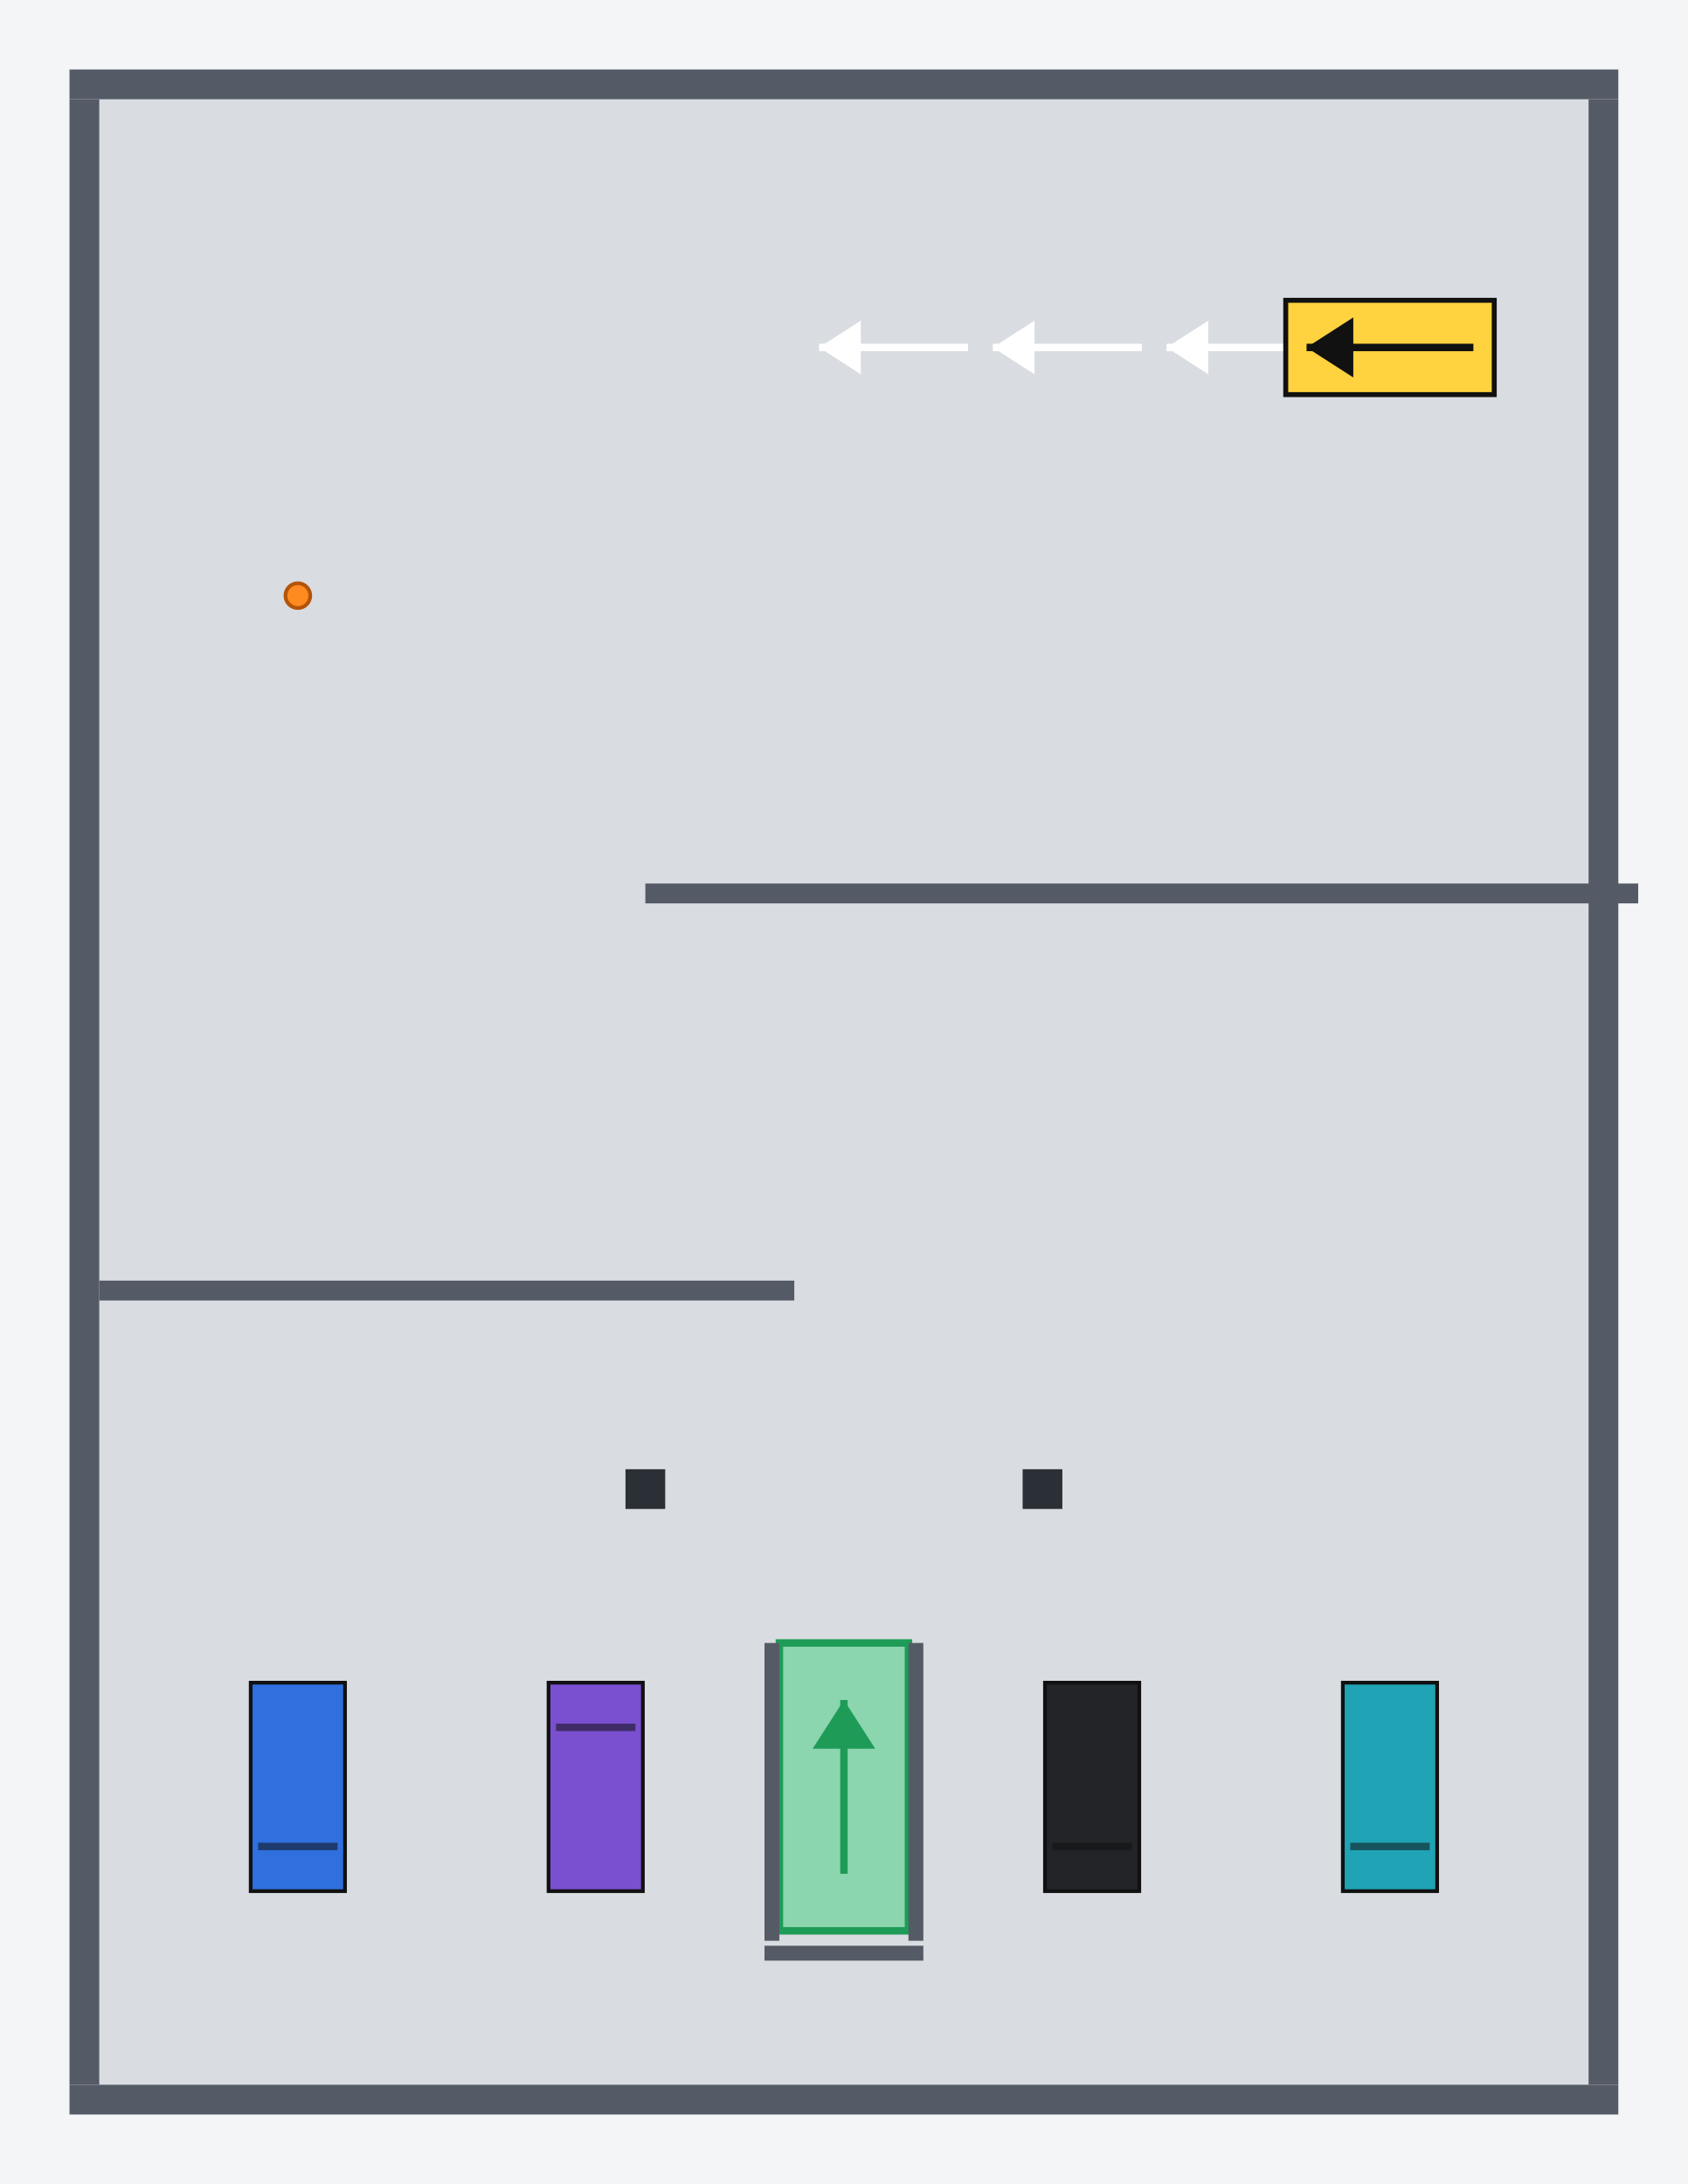
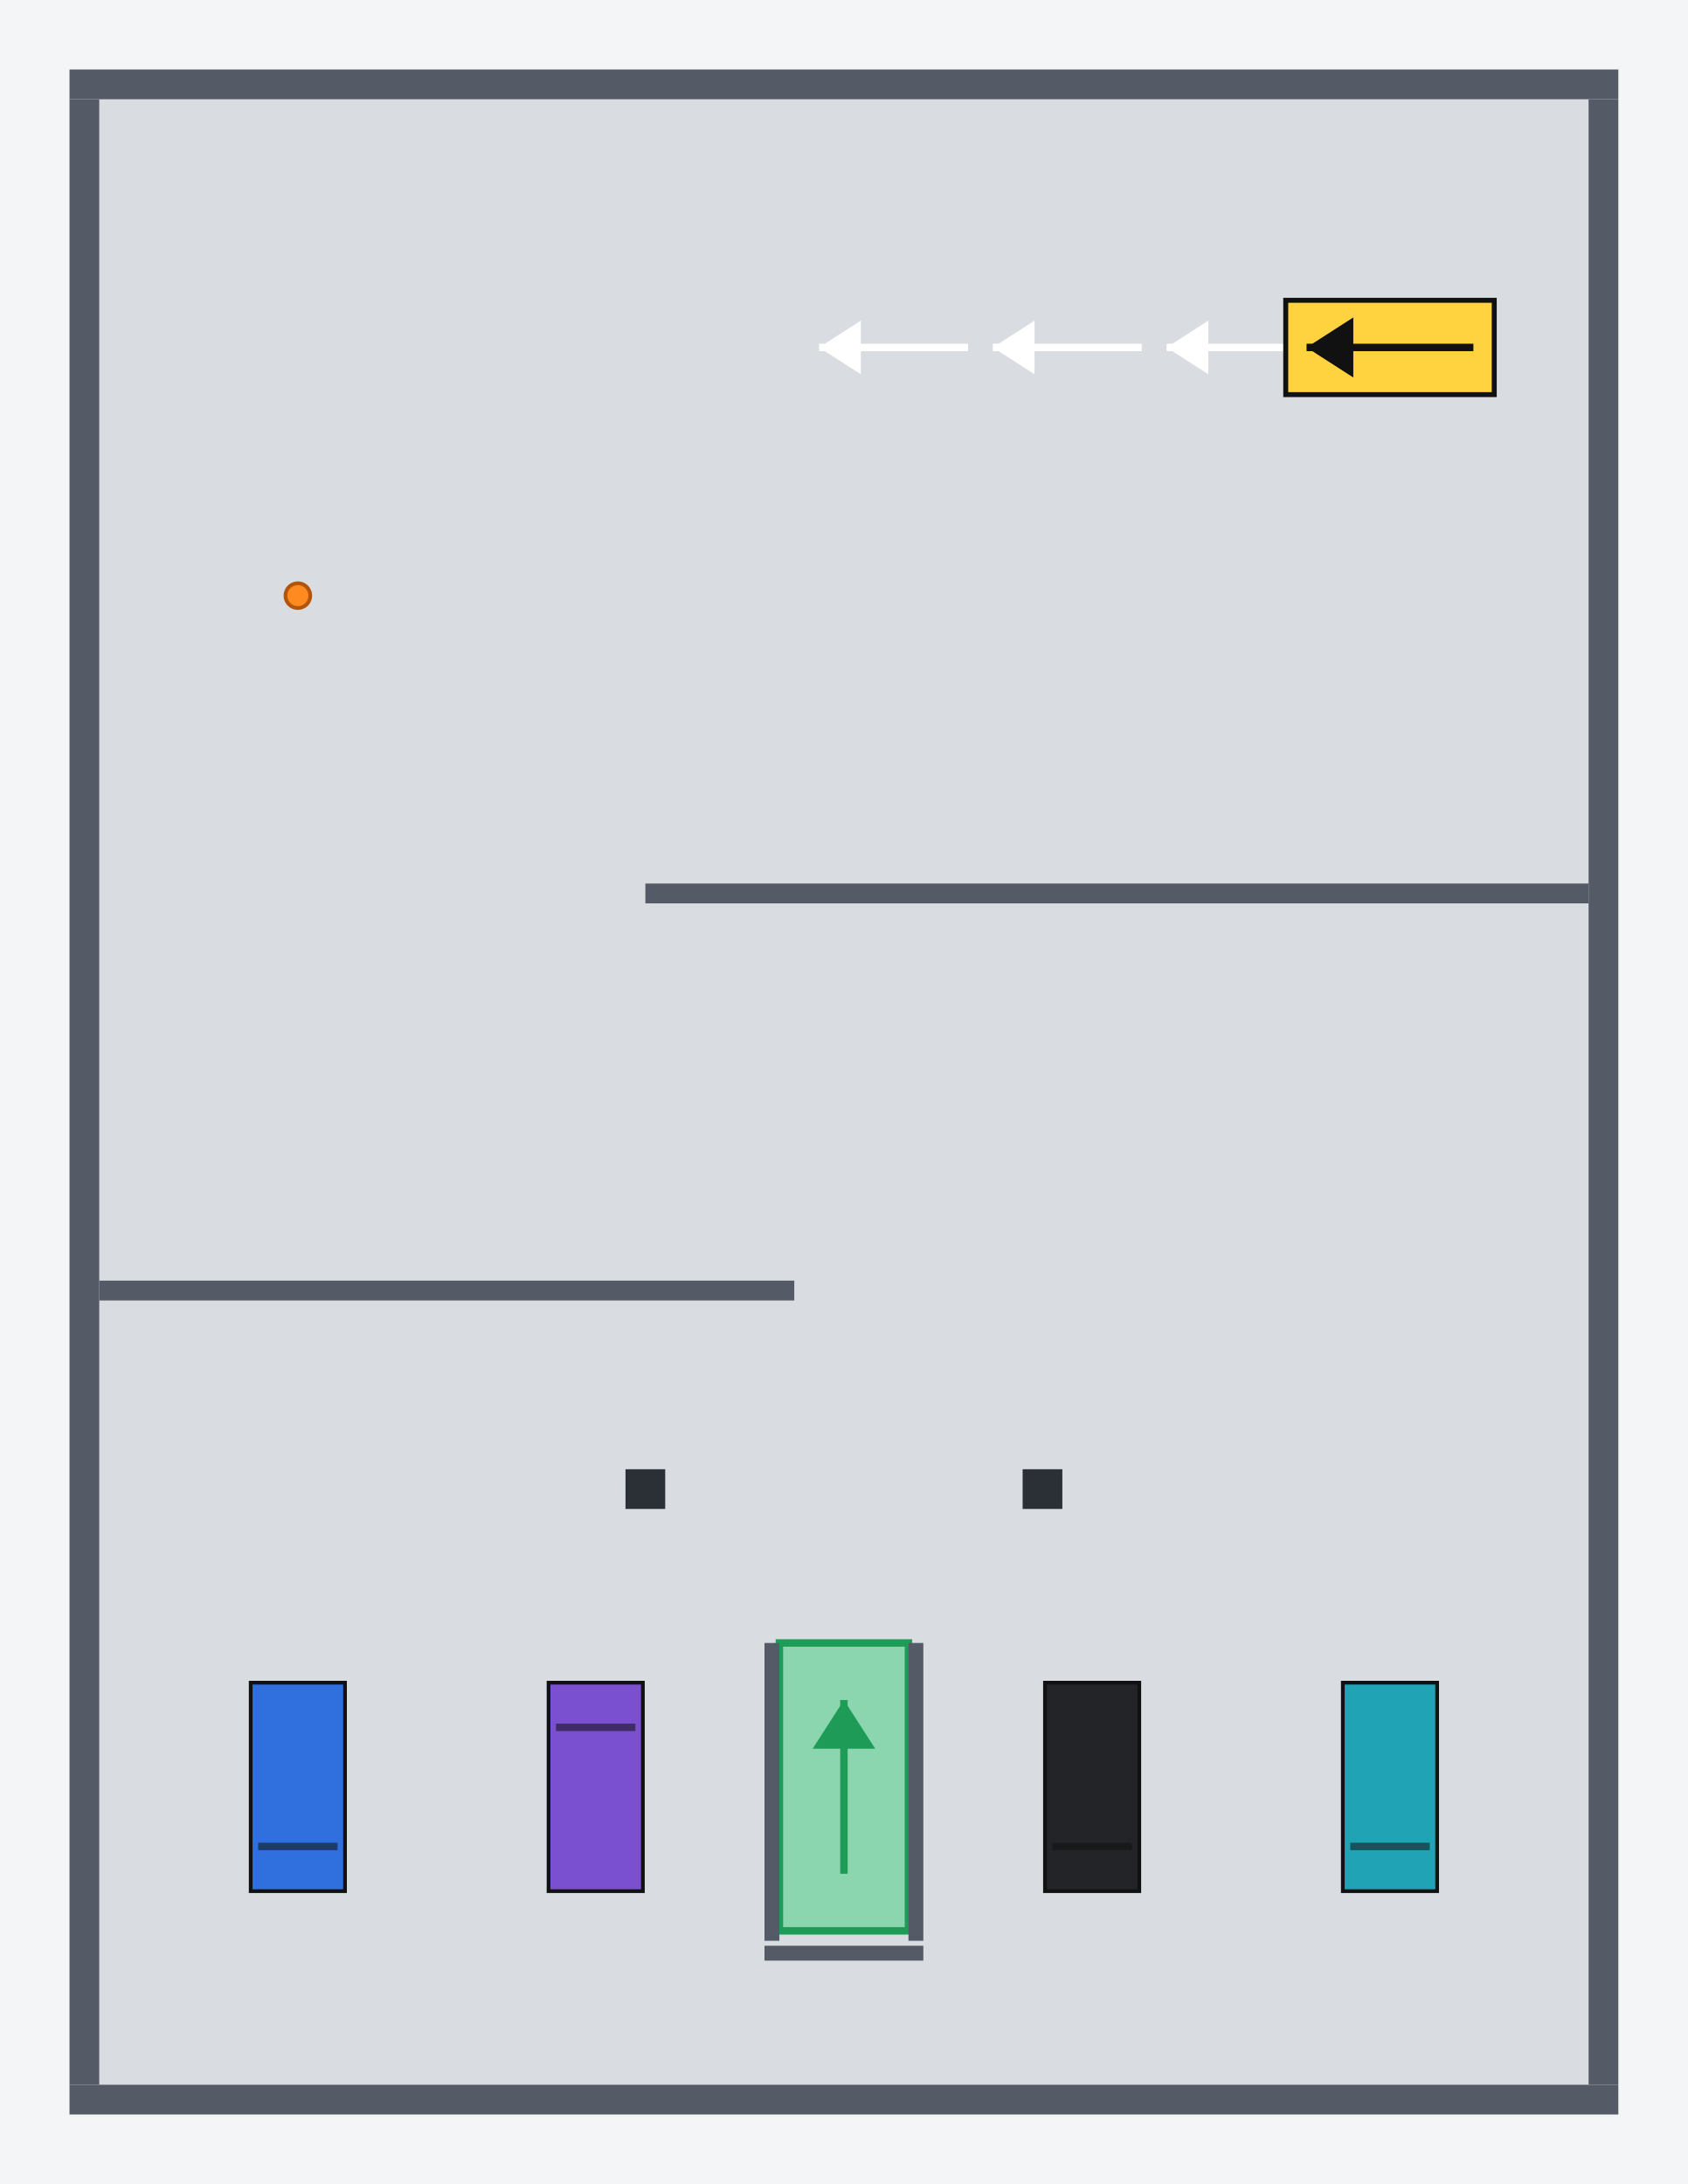
<svg xmlns="http://www.w3.org/2000/svg" viewBox="-340 -440 680 880" width="680" height="880" role="img" aria-label="Night Finale">
  <style>.bg{fill:#f4f5f7}.floor{fill:#d9dce1}.bay{fill:none;stroke:#fff;stroke-width:2}.target{fill:rgba(46,204,113,.45);stroke:#1e9c57;stroke-width:3}.targetarrow{fill:none;stroke:#1e9c57;stroke-width:3}.targetarrowf{fill:#1e9c57}.car{stroke:#111;stroke-width:1.5}.glass{stroke:#111;stroke-width:3;opacity:.55}.wall{fill:#555b66}.pillar{fill:#2b2f36}.cone{fill:#ff8a1f;stroke:#b3540a;stroke-width:1.5}.start{fill:#ffd23f;stroke:#111;stroke-width:2}.startarrow{fill:none;stroke:#111;stroke-width:3}.startarrowf{fill:#111}.ramp{fill:#b7c4d9;stroke:#5b7aa6;stroke-width:2}.roadarrow{fill:none;stroke:#fff;stroke-width:3}.roadarrowf{fill:#fff}.ramparrow{fill:none;stroke:#2d4a73;stroke-width:3}.ramparrowf{fill:#2d4a73}.label{font:12px sans-serif;fill:#1b2a41}</style>
  <rect class="bg" x="-340" y="-440" width="680" height="880" />
  <polygon class="floor" points="300,400 300,-400 -300,-400 -300,400" />
  <polyline class="roadarrow" points="190,-300 130,-300" />
  <polygon class="roadarrowf" points="130,-300 146.8,-310.8 146.8,-289.2" />
  <polyline class="roadarrow" points="120,-300 60,-300" />
  <polygon class="roadarrowf" points="60,-300 76.8,-310.8 76.8,-289.2" />
  <polyline class="roadarrow" points="50,-300 -10,-300" />
  <polygon class="roadarrowf" points="-10,-300 6.8,-310.8 6.8,-289.2" />
  <polygon class="target" points="-26,222 -26,338 26,338 26,222" />
  <polyline class="targetarrow" points="0,315 0,245" />
  <polygon class="targetarrowf" points="0,245 12.6,264.6 -12.6,264.6" />
  <polygon class="wall" points="32,342 32,222 26,222 26,342" />
  <polygon class="wall" points="-26,342 -26,222 -32,222 -32,342" />
  <polygon class="wall" points="32,350 32,344 -32,344 -32,350" />
-   <polygon class="wall" points="320,-76 320,-84 -80,-84 -80,-76" />
+   <polygon class="wall" points="300,-76 300,-84 -80,-84 -80,-76" />
  <polygon class="wall" points="-20,84 -20,76 -300,76 -300,84" />
  <polygon class="pillar" points="88,168 88,152 72,152 72,168" />
  <polygon class="pillar" points="-72,168 -72,152 -88,152 -88,168" />
  <circle class="cone" cx="-220" cy="-200" r="5" />
  <polygon class="wall" points="312,412 312,400 -312,400 -312,412" />
  <polygon class="wall" points="312,-400 312,-412 -312,-412 -312,-400" />
  <polygon class="wall" points="312,400 312,-400 300,-400 300,400" />
  <polygon class="wall" points="-300,400 -300,-400 -312,-400 -312,400" />
  <polygon class="car" fill="#222428" points="119,322 119,238 81,238 81,322" />
  <polyline class="glass" points="84,304 116,304" />
  <polygon class="car" fill="#7a4fd0" points="-119,238 -119,322 -81,322 -81,238" />
  <polyline class="glass" points="-84,256 -116,256" />
  <polygon class="car" fill="#1fa3b5" points="239,322 239,238 201,238 201,322" />
  <polyline class="glass" points="204,304 236,304" />
  <polygon class="car" fill="#2f6fde" points="-201,322 -201,238 -239,238 -239,322" />
  <polyline class="glass" points="-236,304 -204,304" />
  <polygon class="start" points="178,-281 262,-281 262,-319 178,-319" />
  <polyline class="startarrow" points="253.6,-300 186.4,-300" />
  <polygon class="startarrowf" points="186.4,-300 205.22,-312.1 205.22,-287.9" />
</svg>
